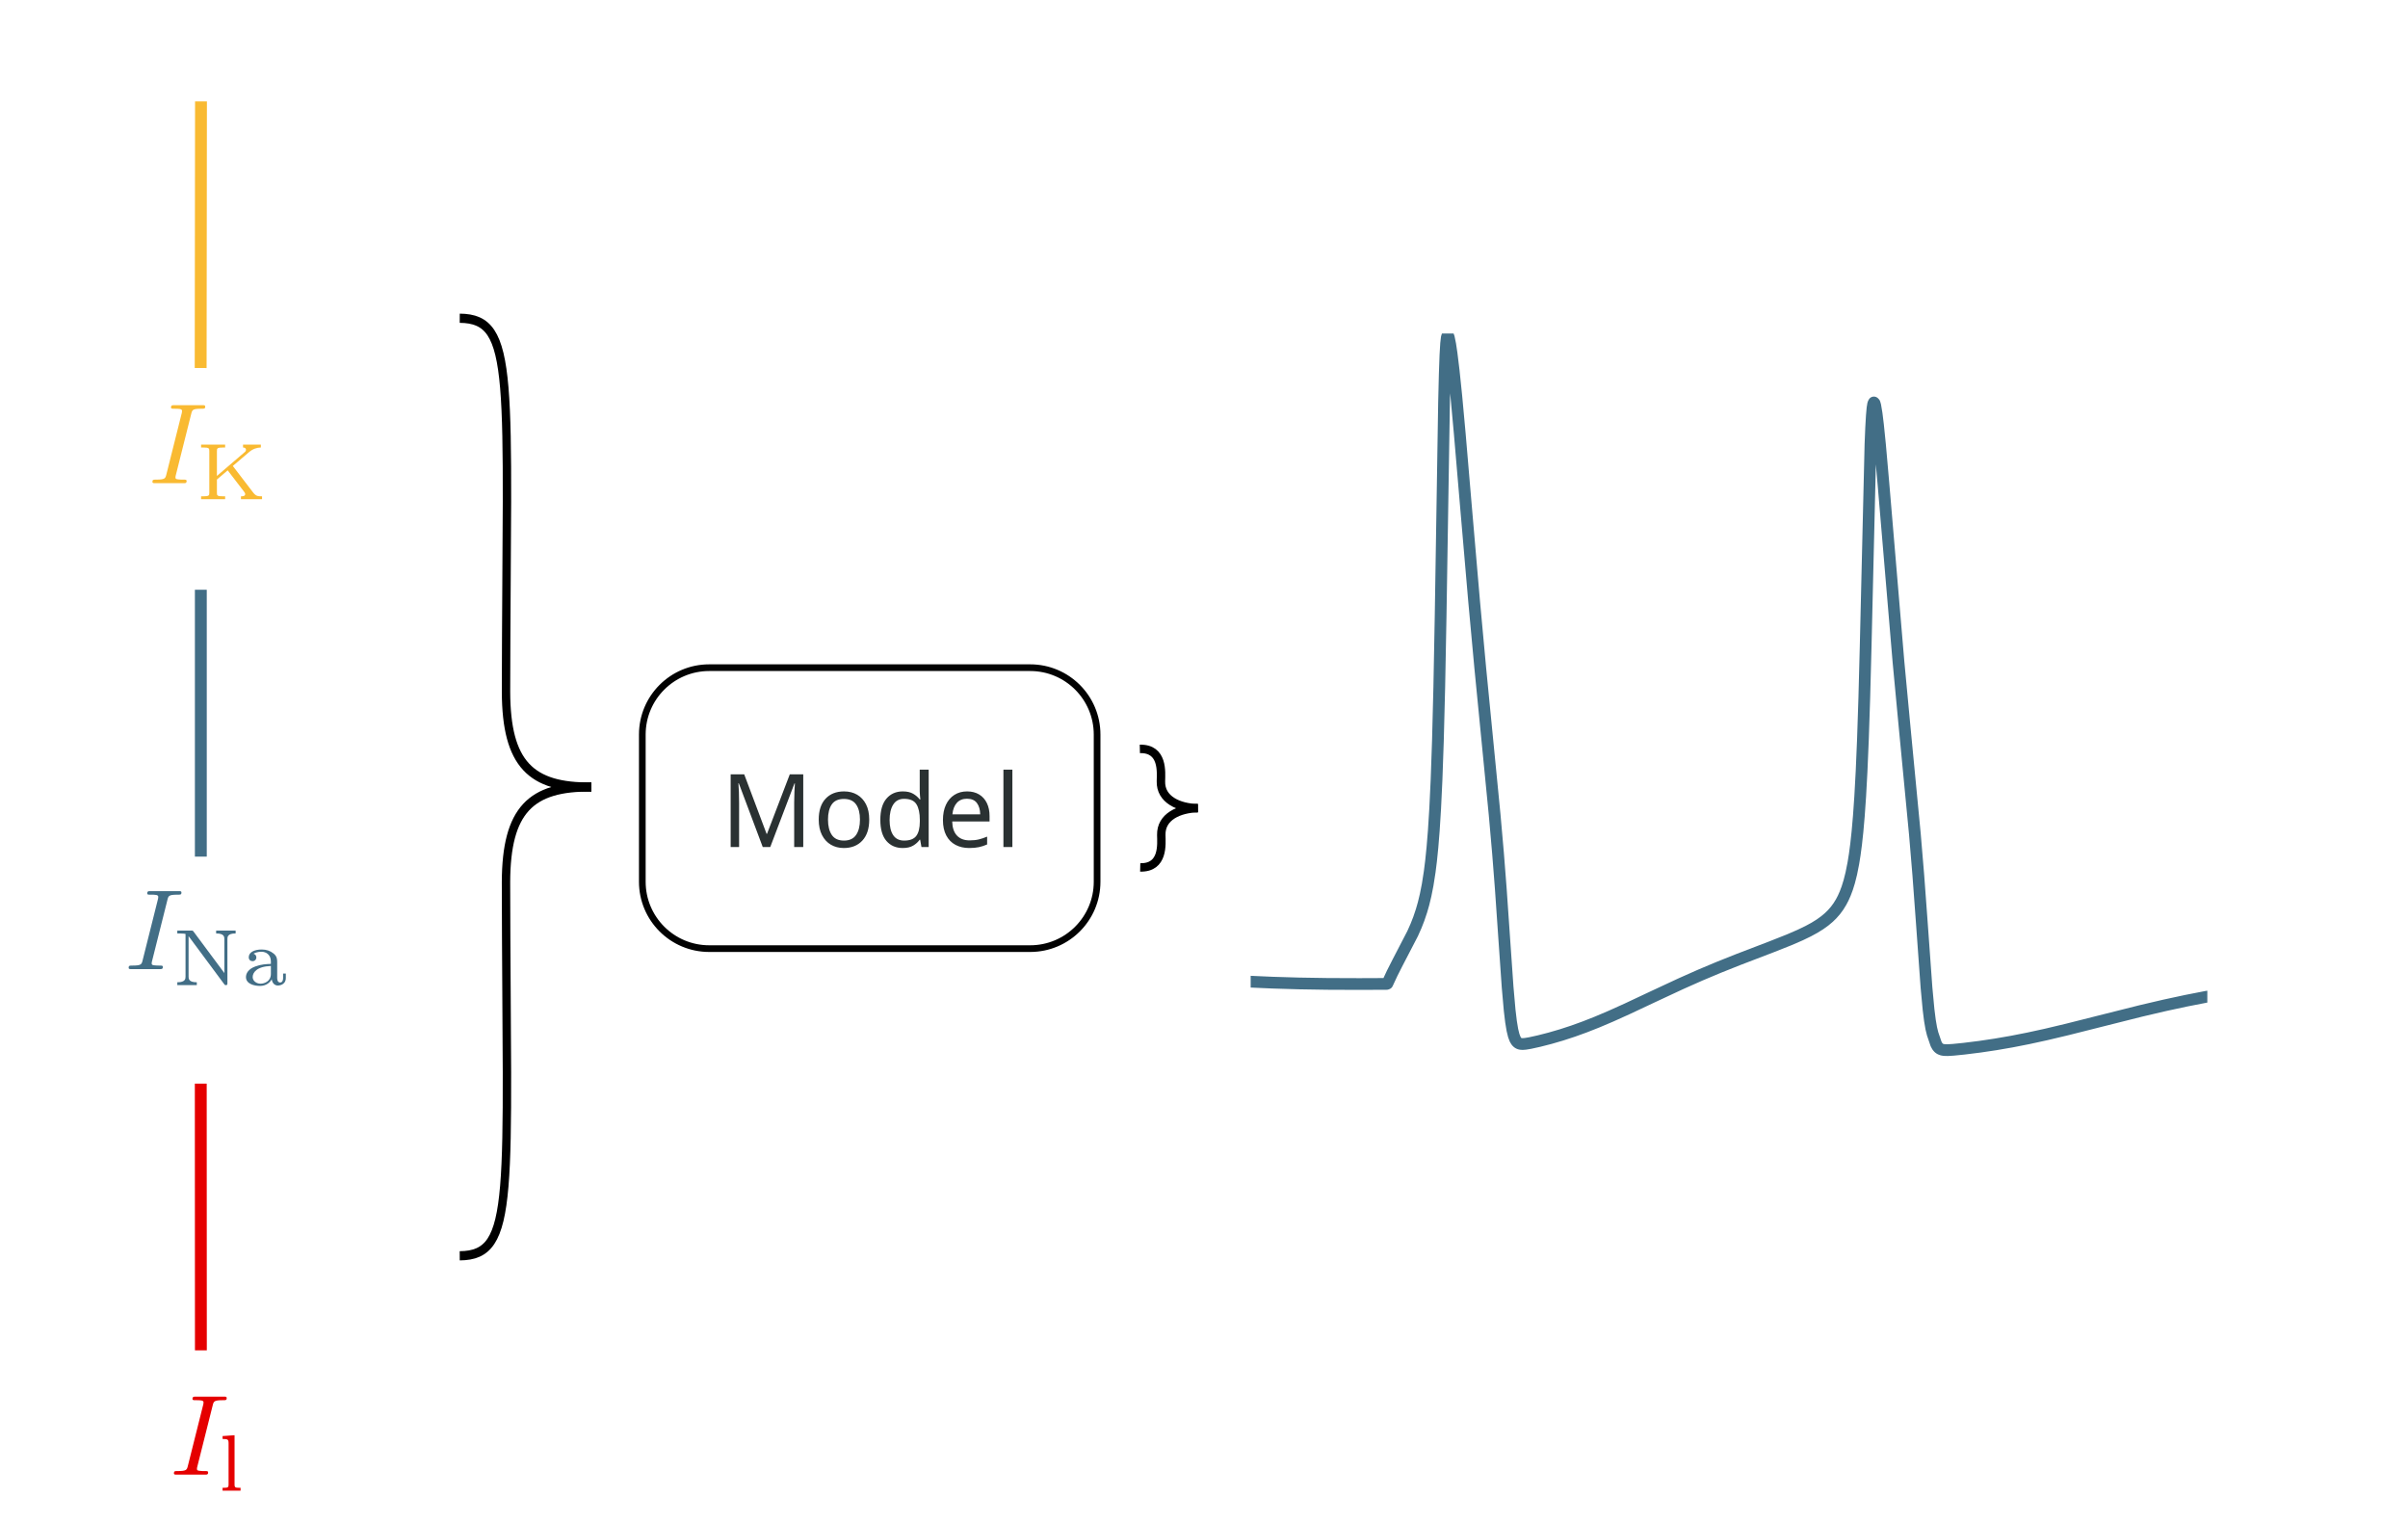
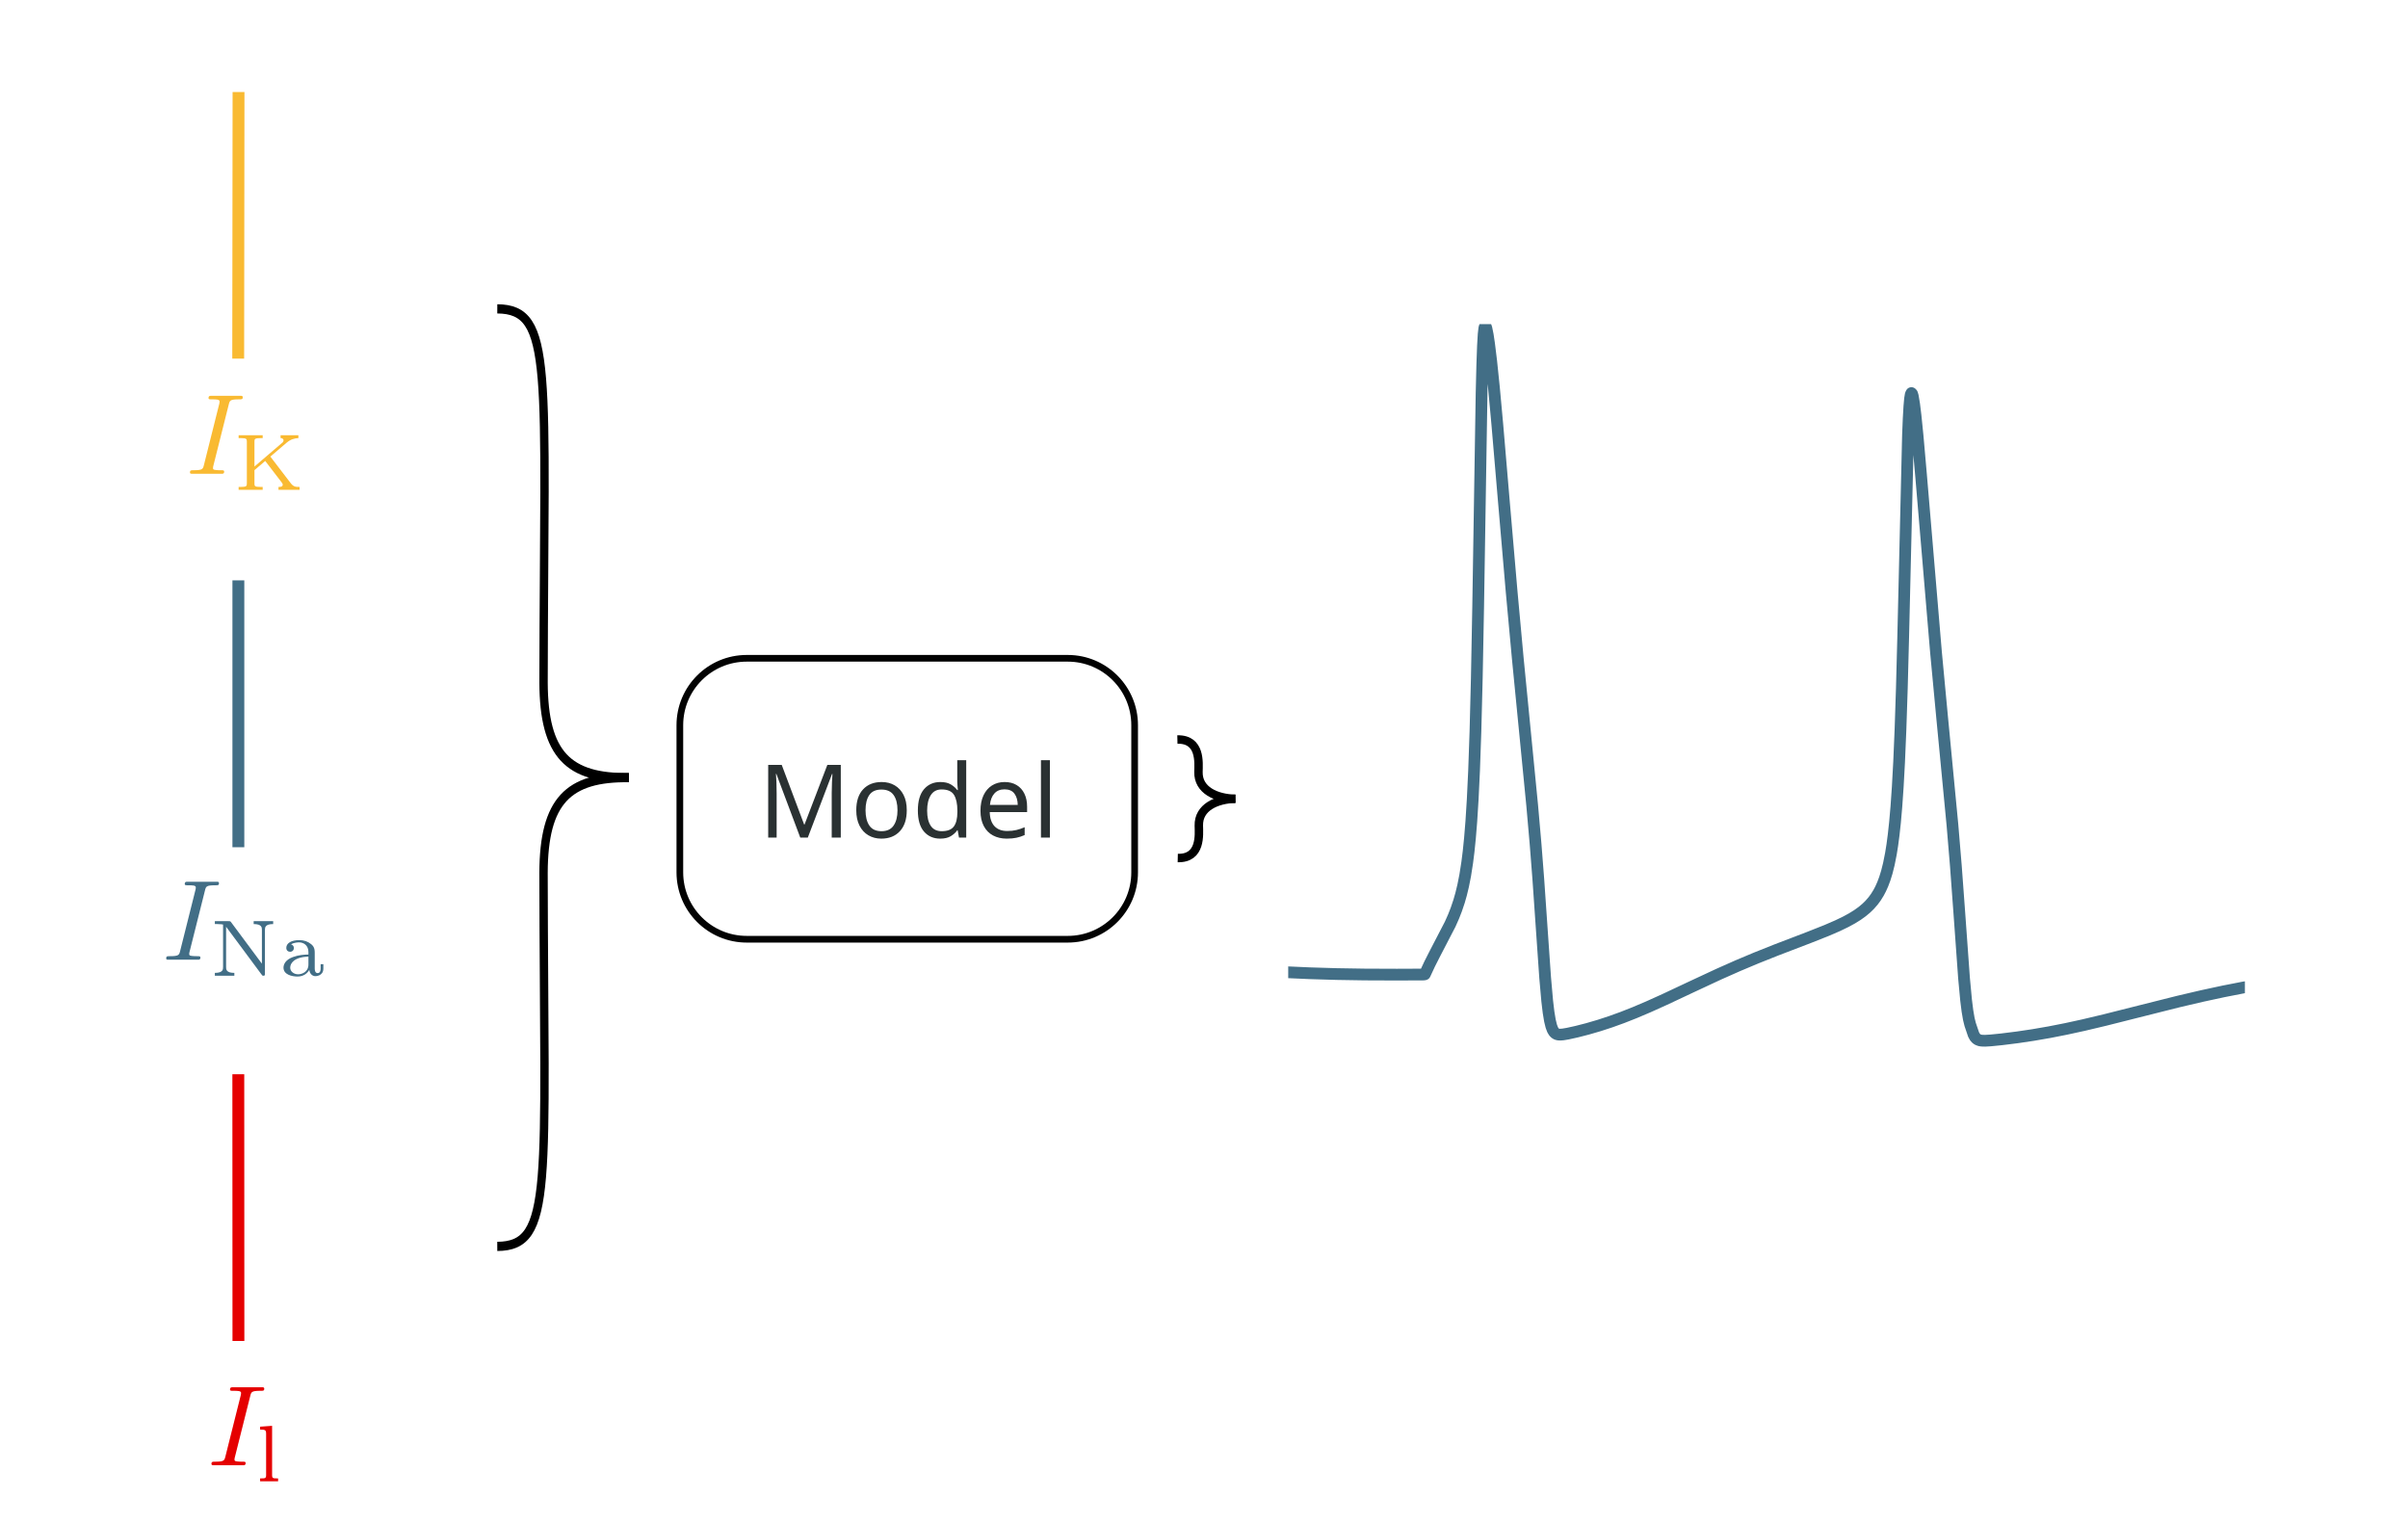
<svg xmlns="http://www.w3.org/2000/svg" width="289.668mm" height="183.243mm" viewBox="0 0 1026.384 649.287" id="svg5820" version="1.1">
  <defs id="defs5822">
    <clipPath clipPathUnits="userSpaceOnUse" id="clipPath318-9">
      <path d="m 90,54 558,0 0,432 -558,0 0,-432 z" id="path320-2" />
    </clipPath>
    <filter style="color-interpolation-filters:sRGB" id="filter39605-0">
      <feBlend mode="darken" in2="BackgroundImage" id="feBlend39607-90" />
    </filter>
    <filter style="color-interpolation-filters:sRGB" id="filter39605-3-0">
      <feBlend mode="darken" in2="BackgroundImage" id="feBlend39607-5-6" />
    </filter>
    <filter style="color-interpolation-filters:sRGB" id="filter39605-5-6-1">
      <feBlend mode="darken" in2="BackgroundImage" id="feBlend39607-7-1-2" />
    </filter>
    <filter style="color-interpolation-filters:sRGB" id="filter39605-5-4-2-1">
      <feBlend mode="darken" in2="BackgroundImage" id="feBlend39607-7-6-4-7" />
    </filter>
  </defs>
  <g id="layer1" transform="translate(284.8946,54.84505)">
    <g transform="matrix(0.3611087,0,0,0.3611086,-410.4035,1438.877)" style="display:inline;filter:url(#filter39605-0)" id="g10718">
-       <g transform="matrix(2.023672,0,0,-2.023672,1641.679,-2759.359)" id="g316-4" clip-path="url(#clipPath318-9)" style="stroke:#426e86;stroke-width:6.842;stroke-miterlimit:4;stroke-dasharray:none;stroke-opacity:1">
+       <g transform="matrix(2.023672,0,0,-2.023672,1685.987,-2770.436)" id="g316-4" clip-path="url(#clipPath318-9)" style="stroke:#426e86;stroke-width:6.842;stroke-miterlimit:4;stroke-dasharray:none;stroke-opacity:1">
        <path d="m 90,108 12.754,-0.562 15.544,-0.467 16.341,-0.263 18.733,-0.072 15.943,0.067 0.399,0.153 2.79,5.99 3.189,6.29 8.769,16.9 1.993,4.491 1.594,4.075 1.594,4.732 1.196,4.175 1.196,4.943 1.196,6.034 1.196,7.635 0.797,6.373 0.797,7.827 0.797,9.842 0.797,12.694 0.797,16.804 0.797,22.768 0.797,31.21 0.797,41.953 1.993,124.511 0.399,16.178 0.399,11.095 0.399,6.747 0.399,3.494 0.399,1.274 0.399,-0.17 0.399,-1.103 0.797,-3.906 0.797,-5.326 1.196,-9.758 1.594,-15.378 1.993,-21.726 3.587,-42.161 4.783,-55.582 3.587,-38.928 3.986,-40.662 4.384,-44.733 1.993,-22.69 1.594,-20.482 1.993,-28.78 1.993,-28.612 1.196,-13.561 0.797,-6.672 0.797,-4.814 0.797,-3.268 0.797,-2.112 0.797,-1.309 0.797,-0.778 0.797,-0.436 0.797,-0.219 1.196,-0.088 1.594,0.118 2.79,0.466 5.181,1.142 6.377,1.634 6.776,1.974 6.776,2.217 6.776,2.45 7.174,2.828 7.971,3.384 9.566,4.315 15.146,7.119 16.341,7.611 11.16,4.949 10.761,4.523 11.559,4.606 19.131,7.325 10.363,4.106 6.377,2.762 4.783,2.311 3.587,1.954 3.189,1.978 2.79,2.001 2.391,2 1.993,1.945 1.993,2.292 1.594,2.171 1.594,2.575 1.196,2.28 1.196,2.67 1.196,3.178 1.196,3.849 1.196,4.758 1.196,6.021 0.797,4.971 0.797,5.996 0.797,7.335 0.797,9.107 0.797,11.472 0.797,14.638 0.797,18.826 0.797,24.139 0.797,30.206 2.79,117.512 0.399,9.712 0.399,6.95 0.399,4.495 0.399,2.455 0.399,0.839 0.399,-0.407 0.399,-1.356 0.797,-4.719 0.797,-6.506 1.196,-11.803 1.993,-22.641 8.769,-103.841 3.587,-38.113 5.979,-62.334 1.993,-23.81 1.993,-27.007 2.79,-38.695 1.196,-12.792 0.797,-6.341 0.797,-4.645 0.797,-3.222 1.993,-5.874 0.797,-1.442 0.797,-0.905 0.797,-0.563 1.196,-0.458 1.196,-0.196 1.993,-0.052 3.189,0.19 6.377,0.642 9.167,1.146 9.167,1.364 9.566,1.654 9.566,1.879 10.363,2.259 12.356,2.933 17.537,4.419 25.509,6.409 13.95,3.259 12.356,2.657 11.559,2.259 0.797,0.147 0,0" style="fill:none;stroke:#426e86;stroke-width:6.842;stroke-linecap:round;stroke-linejoin:round;stroke-miterlimit:4;stroke-dasharray:none;stroke-opacity:1" id="path322-8" />
      </g>
-       <path id="path40555-1" d="m 584.809,-4016.783 -0.384,314.63" style="color:#000000;clip-rule:nonzero;display:inline;overflow:visible;visibility:visible;opacity:1;isolation:auto;mix-blend-mode:normal;color-interpolation:sRGB;color-interpolation-filters:linearRGB;solid-color:#000000;solid-opacity:1;fill:#000000;fill-opacity:1;fill-rule:nonzero;stroke:#f9ba32;stroke-width:14.006;stroke-linecap:butt;stroke-linejoin:miter;stroke-miterlimit:4;stroke-dasharray:none;stroke-dashoffset:0;stroke-opacity:1;color-rendering:auto;image-rendering:auto;shape-rendering:auto;text-rendering:auto;enable-background:accumulate" />
-       <path id="path40704-2" d="m 584.617,-3440.471 0,314.963" style="color:#000000;clip-rule:nonzero;display:inline;overflow:visible;visibility:visible;opacity:1;isolation:auto;mix-blend-mode:normal;color-interpolation:sRGB;color-interpolation-filters:linearRGB;solid-color:#000000;solid-opacity:1;fill:#000000;fill-opacity:1;fill-rule:nonzero;stroke:#426e86;stroke-width:14.006;stroke-linecap:butt;stroke-linejoin:miter;stroke-miterlimit:4;stroke-dasharray:none;stroke-dashoffset:0;stroke-opacity:1;color-rendering:auto;image-rendering:auto;shape-rendering:auto;text-rendering:auto;enable-background:accumulate" />
-       <path id="path40712-0" d="m 584.549,-2857.617 0.136,314.808" style="color:#000000;clip-rule:nonzero;display:inline;overflow:visible;visibility:visible;opacity:1;isolation:auto;mix-blend-mode:normal;color-interpolation:sRGB;color-interpolation-filters:linearRGB;solid-color:#000000;solid-opacity:1;fill:none;fill-opacity:1;fill-rule:nonzero;stroke:#e50000;stroke-width:14.006;stroke-linecap:butt;stroke-linejoin:round;stroke-miterlimit:4;stroke-dasharray:none;stroke-dashoffset:0;stroke-opacity:1;color-rendering:auto;image-rendering:auto;shape-rendering:auto;text-rendering:auto;enable-background:accumulate" />
-       <g transform="translate(5.283979,-1922.252)" style="filter:url(#filter39605-3-0)" id="g40855-5-9">
+       <path id="path40555-1" d="m 629.117,-4027.86 -0.384,314.63" style="color:#000000;clip-rule:nonzero;display:inline;overflow:visible;visibility:visible;opacity:1;isolation:auto;mix-blend-mode:normal;color-interpolation:sRGB;color-interpolation-filters:linearRGB;solid-color:#000000;solid-opacity:1;fill:#000000;fill-opacity:1;fill-rule:nonzero;stroke:#f9ba32;stroke-width:14.006;stroke-linecap:butt;stroke-linejoin:miter;stroke-miterlimit:4;stroke-dasharray:none;stroke-dashoffset:0;stroke-opacity:1;color-rendering:auto;image-rendering:auto;shape-rendering:auto;text-rendering:auto;enable-background:accumulate" />
+       <path id="path40704-2" d="m 628.925,-3451.548 0,314.963" style="color:#000000;clip-rule:nonzero;display:inline;overflow:visible;visibility:visible;opacity:1;isolation:auto;mix-blend-mode:normal;color-interpolation:sRGB;color-interpolation-filters:linearRGB;solid-color:#000000;solid-opacity:1;fill:#000000;fill-opacity:1;fill-rule:nonzero;stroke:#426e86;stroke-width:14.006;stroke-linecap:butt;stroke-linejoin:miter;stroke-miterlimit:4;stroke-dasharray:none;stroke-dashoffset:0;stroke-opacity:1;color-rendering:auto;image-rendering:auto;shape-rendering:auto;text-rendering:auto;enable-background:accumulate" />
+       <path id="path40712-0" d="m 628.857,-2868.693 0.136,314.808" style="color:#000000;clip-rule:nonzero;display:inline;overflow:visible;visibility:visible;opacity:1;isolation:auto;mix-blend-mode:normal;color-interpolation:sRGB;color-interpolation-filters:linearRGB;solid-color:#000000;solid-opacity:1;fill:none;fill-opacity:1;fill-rule:nonzero;stroke:#e50000;stroke-width:14.006;stroke-linecap:butt;stroke-linejoin:round;stroke-miterlimit:4;stroke-dasharray:none;stroke-dashoffset:0;stroke-opacity:1;color-rendering:auto;image-rendering:auto;shape-rendering:auto;text-rendering:auto;enable-background:accumulate" />
+       <g transform="translate(49.59197,-1933.329)" style="filter:url(#filter39605-3-0)" id="g40855-5-9">
        <g id="g37746-3-3" transform="matrix(0.9894283,0,0,1.086822,-201.7195,-1730.964)" style="stroke:#000000;stroke-width:10;stroke-miterlimit:4;stroke-dasharray:none;stroke-opacity:1">
          <g style="stroke:#000000;stroke-opacity:1" id="g39859-1-6" transform="translate(-36.86527,53.40567)">
            <path style="fill:none;fill-rule:evenodd;stroke:#000000;stroke-width:10;stroke-linecap:butt;stroke-linejoin:miter;stroke-miterlimit:4;stroke-dasharray:none;stroke-opacity:1" d="m 1135.145,-152.482 c 67.55,0.338 55.826,65.862 55.191,405.773 0.325,78.37 29.665,104.071 101.814,103.261" id="path37729-5-1" />
            <path transform="matrix(1,0,0,-1,-1.761943,760.7907)" style="fill:none;fill-rule:evenodd;stroke:#000000;stroke-width:10;stroke-linecap:butt;stroke-linejoin:miter;stroke-miterlimit:4;stroke-dasharray:none;stroke-opacity:1;filter:url(#filter39605-3-0)" d="m 1136.885,-104.81 c 67.55,0.338 55.826,65.862 55.191,405.773 0.325,78.37 29.665,104.071 101.814,103.261" id="path37729-10-6-2" />
          </g>
        </g>
        <g transform="translate(-215.3699,-1623.93)" id="g39809-6-1">
          <rect ry="78.943" y="197.69" x="1315.812" height="331.561" width="536.813" id="rect37800-4-1" style="opacity:0.99;fill:none;fill-opacity:1;stroke:#000000;stroke-width:7.894;stroke-linejoin:round;stroke-miterlimit:4;stroke-dasharray:none;stroke-dashoffset:0;stroke-opacity:1" />
          <text id="text37819-4-9" y="409.318" x="1408.436" style="font-style:normal;font-variant:normal;font-weight:normal;font-stretch:normal;font-size:120.178px;line-height:125%;font-family:Ubuntu;-inkscape-font-specification:'Ubuntu, Normal';text-align:start;letter-spacing:0px;word-spacing:0px;writing-mode:lr-tb;text-anchor:start;fill:#2a3132;fill-opacity:1;stroke:none;stroke-width:1px;stroke-linecap:butt;stroke-linejoin:miter;stroke-opacity:1" xml:space="preserve">
            <tspan id="tspan37823-2-1" y="409.318" x="1408.436">Model</tspan>
          </text>
        </g>
        <g style="stroke:#000000;stroke-opacity:1" transform="translate(-142.1619,-1654.159)" id="g39916-6-8">
          <g id="g39695-2-6-6" style="stroke:#000000;stroke-width:10;stroke-miterlimit:4;stroke-dasharray:none;stroke-opacity:1;filter:url(#filter39605-5-6-1)" transform="translate(710.0426,22.45533)">
            <g style="stroke:#000000;stroke-opacity:1" transform="translate(-33.61245,-3.252818)" id="g38178-7-13-4-7">
              <path id="path37729-0-7-2-4-9" d="m 1153.45,304.565 c 27.862,-0.655 25.056,27.663 24.873,38.193 -0.567,21.676 21.059,31.255 43.362,31.791" style="fill:none;fill-rule:evenodd;stroke:#000000;stroke-width:9.956;stroke-linecap:butt;stroke-linejoin:miter;stroke-miterlimit:4;stroke-dasharray:none;stroke-opacity:1" />
            </g>
            <g style="stroke:#000000;stroke-width:10;stroke-miterlimit:4;stroke-dasharray:none;stroke-opacity:1;filter:url(#filter39605-5-6-1)" transform="matrix(1,0,0,-1,-33.8518,746.0018)" id="g38178-7-7-7-6-2" />
          </g>
          <g id="g39695-2-8-9-0" style="stroke:#000000;stroke-width:10;stroke-miterlimit:4;stroke-dasharray:none;stroke-opacity:1;filter:url(#filter39605-5-4-2-1)" transform="matrix(1,0,0,-1,710.4737,764.9439)">
            <g style="stroke:#000000;stroke-opacity:1" transform="translate(-33.61245,-3.252818)" id="g38178-7-13-5-8-2">
              <path id="path37729-0-7-2-2-1-6" d="m 1153.45,304.565 c 27.862,-0.655 25.056,27.663 24.873,38.193 -0.567,21.676 21.059,31.255 43.362,31.791" style="fill:none;fill-rule:evenodd;stroke:#000000;stroke-width:9.956;stroke-linecap:butt;stroke-linejoin:miter;stroke-miterlimit:4;stroke-dasharray:none;stroke-opacity:1" />
            </g>
            <g style="stroke:#000000;stroke-width:10;stroke-miterlimit:4;stroke-dasharray:none;stroke-opacity:1;filter:url(#filter39605-5-4-2-1)" transform="matrix(1,0,0,-1,-33.8518,746.0018)" id="g38178-7-7-7-3-1-5" />
          </g>
        </g>
      </g>
    </g>
-     <g style="display:inline;fill:#f9ba32;fill-opacity:1;filter:url(#filter39605-0)" transform="matrix(0.9185478,0,0,0.9185478,-495.9622,-177.499)" id="g5351">
+     <g style="display:inline;fill:#f9ba32;fill-opacity:1;filter:url(#filter39605-0)" transform="matrix(0.9185478,0,0,0.9185478,-479.9622,-181.499)" id="g5351">
      <g style="font-style:normal;font-variant:normal;font-weight:normal;font-stretch:normal;letter-spacing:normal;word-spacing:normal;text-anchor:start;fill:#f9ba32;fill-opacity:1;fill-rule:evenodd;stroke:#000000;stroke-linecap:butt;stroke-linejoin:miter;stroke-miterlimit:10.433;stroke-dasharray:none;stroke-dashoffset:0;stroke-opacity:1" id="content" transform="matrix(1.062992,0,0,-1.062992,-186.0236,789.2717)" xml:space="preserve" stroke-miterlimit="10.433" font-style="normal" font-variant="normal" font-weight="normal" font-stretch="normal" font-size-adjust="none" letter-spacing="normal" word-spacing="normal">
        <path style="fill:#f9ba32;fill-opacity:1;stroke-width:0" d="m 474.63,436.19 0.04,0.16 0.04,0.16 0.04,0.15 0.04,0.14 0.04,0.14 0.05,0.12 0.04,0.13 0.05,0.11 0.06,0.11 0.06,0.1 0.06,0.1 0.07,0.09 0.08,0.08 0.09,0.08 0.09,0.08 0.11,0.06 0.11,0.07 0.13,0.05 0.14,0.06 0.15,0.05 0.16,0.04 0.09,0.02 0.09,0.02 0.09,0.01 0.1,0.02 0.1,0.02 0.11,0.01 0.11,0.01 0.11,0.02 0.12,0.01 0.12,0.01 0.13,0.01 0.13,0.01 0.14,0.01 0.14,0 0.14,0.01 0.15,0 0.16,0.01 0.16,0 0.16,0 0.18,0.01 0.17,0 0.18,0 c 1.2,0 1.6,0 1.6,0.95 0,0.59 -0.55,0.59 -0.75,0.59 l -13.2,0 c -0.35,0 -1,0 -1,-0.99 0,-0.55 0.45,-0.55 1.4,-0.55 2.09,0 3.43,0 3.43,-0.95 0,-0.25 0,-0.35 -0.09,-0.8 l -6.73,-26.84 c -0.45,-1.85 -0.6,-2.35 -4.53,-2.35 -1.15,0 -1.59,0 -1.59,-0.99 0,-0.55 0.59,-0.55 0.74,-0.55 l 13.2,0 c 0.4,0 1,0 1,0.95 0,0.59 -0.4,0.59 -1.5,0.59 -0.89,0 -1.14,0 -2.14,0.1 -1.04,0.1 -1.24,0.3 -1.24,0.85 0,0.4 0.1,0.8 0.2,1.15 z" id="path5354" />
        <path style="fill:#f9ba32;fill-opacity:1;stroke-width:0" d="m 492.8,413.5 7.08,6.04 c 1.7,1.46 3.48,1.99 5.16,2.02 l 0,1.26 -7.78,0 0,-1.26 c 0.49,0 1.29,-0.17 1.29,-1.01 0,-0.25 -0.14,-0.63 -0.32,-0.8 l -12.37,-10.6 0,10.84 c 0,1.19 0.07,1.57 2.75,1.57 l 0.84,0 0,1.26 -10.5,0 0,-1.26 0.84,0 c 2.68,0 2.75,-0.35 2.75,-1.57 l 0,-18.17 c 0,-1.18 -0.07,-1.57 -2.75,-1.57 l -0.84,0 0,-1.25 10.5,0 0,1.25 -0.84,0 c -2.68,0 -2.75,0.36 -2.75,1.57 l 0,5.76 4.7,4.01 7.12,-9.28 c 0.21,-0.27 0.52,-0.66 0.52,-1.11 0,-0.95 -1.22,-0.95 -1.85,-0.95 l 0,-1.25 9.21,0 0,1.25 c -1.88,0 -2.69,0.07 -4.01,1.82 z" id="path5356" />
      </g>
    </g>
-     <g style="display:inline;fill:#426e86;fill-opacity:1;filter:url(#filter39605-0)" transform="matrix(0.9185478,0,0,0.9185478,-506.0973,29.59951)" id="g5392">
+     <g style="display:inline;fill:#426e86;fill-opacity:1;filter:url(#filter39605-0)" transform="matrix(0.9185478,0,0,0.9185478,-490.0973,25.59951)" id="g5392">
      <g style="font-style:normal;font-variant:normal;font-weight:normal;font-stretch:normal;letter-spacing:normal;word-spacing:normal;text-anchor:start;fill:#426e86;fill-opacity:1;fill-rule:evenodd;stroke:#000000;stroke-linecap:butt;stroke-linejoin:miter;stroke-miterlimit:10.433;stroke-dasharray:none;stroke-dashoffset:0;stroke-opacity:1" word-spacing="normal" letter-spacing="normal" font-size-adjust="none" font-stretch="normal" font-weight="normal" font-variant="normal" font-style="normal" stroke-miterlimit="10.433" xml:space="preserve" transform="matrix(1.062992,0,0,-1.062992,-186.0236,789.2717)" id="g5394">
        <path style="fill:#426e86;fill-opacity:1;stroke-width:0" id="path5396" d="m 474.63,436.19 0.04,0.16 0.04,0.16 0.04,0.15 0.04,0.14 0.04,0.14 0.05,0.12 0.04,0.13 0.05,0.11 0.06,0.11 0.06,0.1 0.06,0.1 0.07,0.09 0.08,0.08 0.09,0.08 0.09,0.08 0.11,0.06 0.11,0.07 0.13,0.05 0.14,0.06 0.15,0.05 0.16,0.04 0.09,0.02 0.09,0.02 0.09,0.01 0.1,0.02 0.1,0.02 0.11,0.01 0.11,0.01 0.11,0.02 0.12,0.01 0.12,0.01 0.13,0.01 0.13,0.01 0.14,0.01 0.14,0 0.14,0.01 0.15,0 0.16,0.01 0.16,0 0.16,0 0.18,0.01 0.17,0 0.18,0 c 1.2,0 1.6,0 1.6,0.95 0,0.59 -0.55,0.59 -0.75,0.59 l -13.2,0 c -0.35,0 -1,0 -1,-0.99 0,-0.55 0.45,-0.55 1.4,-0.55 2.09,0 3.43,0 3.43,-0.95 0,-0.25 0,-0.35 -0.09,-0.8 l -6.73,-26.84 c -0.45,-1.85 -0.6,-2.35 -4.53,-2.35 -1.15,0 -1.59,0 -1.59,-0.99 0,-0.55 0.59,-0.55 0.74,-0.55 l 13.2,0 c 0.4,0 1,0 1,0.95 0,0.59 -0.4,0.59 -1.5,0.59 -0.89,0 -1.14,0 -2.14,0.1 -1.04,0.1 -1.24,0.3 -1.24,0.85 0,0.4 0.1,0.8 0.2,1.15 z" />
        <path style="fill:#426e86;fill-opacity:1;stroke-width:0" id="path5398" d="m 486.1,422.29 -0.03,0.05 -0.04,0.04 -0.03,0.04 -0.03,0.04 -0.03,0.03 -0.02,0.03 -0.03,0.03 -0.03,0.03 -0.02,0.03 -0.03,0.02 -0.02,0.02 -0.03,0.02 -0.02,0.02 -0.03,0.02 -0.02,0.01 -0.03,0.02 -0.03,0.01 -0.02,0.01 -0.03,0.01 -0.04,0.01 -0.03,0.01 -0.03,0 -0.04,0.01 -0.04,0 -0.04,0.01 -0.05,0 -0.04,0 -0.05,0 -0.06,0 -0.05,0.01 -0.03,0 -0.03,0 -0.03,0 -0.04,0 -6.03,0 0,-1.26 1.05,0 c 1.5,0 2.37,-0.17 2.54,-0.21 l 0,-18.58 c 0,-0.95 0,-2.52 -3.59,-2.52 l 0,-1.25 8.51,0 0,1.25 c -3.59,0 -3.59,1.57 -3.59,2.52 l 0,17.61 15.48,-20.86 c 0.35,-0.48 0.38,-0.52 0.8,-0.52 0.67,0 0.67,0.31 0.67,0.98 l 0,19.07 c 0,0.94 0,2.51 3.59,2.51 l 0,1.26 -8.51,0 0,-1.26 c 3.59,0 3.59,-1.57 3.59,-2.51 l 0,-14.78 z" />
        <path style="fill:#426e86;fill-opacity:1;stroke-width:0" id="path5400" d="m 522.55,408.34 0,0.34 0,0.33 -0.01,0.32 -0.01,0.31 -0.01,0.15 -0.02,0.15 -0.01,0.14 -0.02,0.15 -0.03,0.14 -0.02,0.14 -0.03,0.14 -0.04,0.14 -0.04,0.13 -0.04,0.13 -0.05,0.14 -0.06,0.13 -0.06,0.13 -0.07,0.12 -0.07,0.13 -0.08,0.13 -0.09,0.12 -0.1,0.13 -0.1,0.12 -0.11,0.12 -0.12,0.13 -0.13,0.12 -0.14,0.12 -0.14,0.12 c -1.43,1.18 -3.11,1.74 -5.17,1.74 -3.31,0 -5.64,-1.25 -5.64,-3.38 0,-1.12 0.77,-1.71 1.67,-1.71 0.94,0 1.64,0.7 1.64,1.64 0,0.59 -0.28,1.33 -1.22,1.6 1.25,0.87 3.28,0.87 3.49,0.87 1.95,0 4.08,-1.28 4.08,-4.21 l 0,-1.09 0,-0.9 0,-3.45 c 0,-3.35 -2.93,-4.29 -4.5,-4.29 -1.78,0 -3.45,1.18 -3.45,2.89 0,1.92 1.67,4.6 7.95,4.85 l 0,0.9 c -1.92,-0.06 -4.22,-0.17 -6.77,-1.11 -3.14,-1.15 -4.11,-3.07 -4.11,-4.64 0,-3 3.62,-3.87 6.1,-3.87 2.79,0 4.43,1.57 5.16,2.93 0.14,-1.43 1.08,-2.76 2.69,-2.76 0.06,0 3.45,0 3.45,3.32 l 0,1.91 -1.19,0 0,-1.88 c 0,-0.35 0,-2.02 -1.29,-2.02 -1.29,0 -1.29,1.64 -1.29,2.09 z" />
      </g>
    </g>
-     <g style="display:inline;fill:#e50000;fill-opacity:1;filter:url(#filter39605-0)" transform="matrix(0.9185478,0,0,0.9185478,-486.8035,245.0399)" id="g5446">
+     <g style="display:inline;fill:#e50000;fill-opacity:1;filter:url(#filter39605-0)" transform="matrix(0.9185478,0,0,0.9185478,-470.8035,241.0399)" id="g5446">
      <g style="font-style:normal;font-variant:normal;font-weight:normal;font-stretch:normal;letter-spacing:normal;word-spacing:normal;text-anchor:start;fill:#e50000;fill-opacity:1;fill-rule:evenodd;stroke:#000000;stroke-linecap:butt;stroke-linejoin:miter;stroke-miterlimit:10.433;stroke-dasharray:none;stroke-dashoffset:0;stroke-opacity:1" id="g5448" transform="matrix(1.062992,0,0,-1.062992,-186.0236,789.2717)" xml:space="preserve" stroke-miterlimit="10.433" font-style="normal" font-variant="normal" font-weight="normal" font-stretch="normal" font-size-adjust="none" letter-spacing="normal" word-spacing="normal">
        <path style="fill:#e50000;fill-opacity:1;stroke-width:0" d="m 474.63,436.19 0.04,0.16 0.04,0.16 0.04,0.15 0.04,0.14 0.04,0.14 0.05,0.12 0.04,0.13 0.05,0.11 0.06,0.11 0.06,0.1 0.06,0.1 0.07,0.09 0.08,0.08 0.09,0.08 0.09,0.08 0.11,0.06 0.11,0.07 0.13,0.05 0.14,0.06 0.15,0.05 0.16,0.04 0.09,0.02 0.09,0.02 0.09,0.01 0.1,0.02 0.1,0.02 0.11,0.01 0.11,0.01 0.11,0.02 0.12,0.01 0.12,0.01 0.13,0.01 0.13,0.01 0.14,0.01 0.14,0 0.14,0.01 0.15,0 0.16,0.01 0.16,0 0.16,0 0.18,0.01 0.17,0 0.18,0 c 1.2,0 1.6,0 1.6,0.95 0,0.59 -0.55,0.59 -0.75,0.59 l -13.2,0 c -0.35,0 -1,0 -1,-0.99 0,-0.55 0.45,-0.55 1.4,-0.55 2.09,0 3.43,0 3.43,-0.95 0,-0.25 0,-0.35 -0.09,-0.8 l -6.73,-26.84 c -0.45,-1.85 -0.6,-2.35 -4.53,-2.35 -1.15,0 -1.59,0 -1.59,-0.99 0,-0.55 0.59,-0.55 0.74,-0.55 l 13.2,0 c 0.4,0 1,0 1,0.95 0,0.59 -0.4,0.59 -1.5,0.59 -0.89,0 -1.14,0 -2.14,0.1 -1.04,0.1 -1.24,0.3 -1.24,0.85 0,0.4 0.1,0.8 0.2,1.15 z" id="path5450" />
        <path style="fill:#e50000;fill-opacity:1;stroke-width:0" d="m 484.18,423.2 -5.23,-0.38 0,-1.26 c 2.34,0 2.62,-0.24 2.62,-1.95 l 0,-17.86 c 0,-1.5 -0.35,-1.5 -2.62,-1.5 l 0,-1.25 7.85,0 0,1.25 c -2.27,0 -2.62,0 -2.62,1.5 z" id="path5452" />
      </g>
    </g>
  </g>
</svg>
